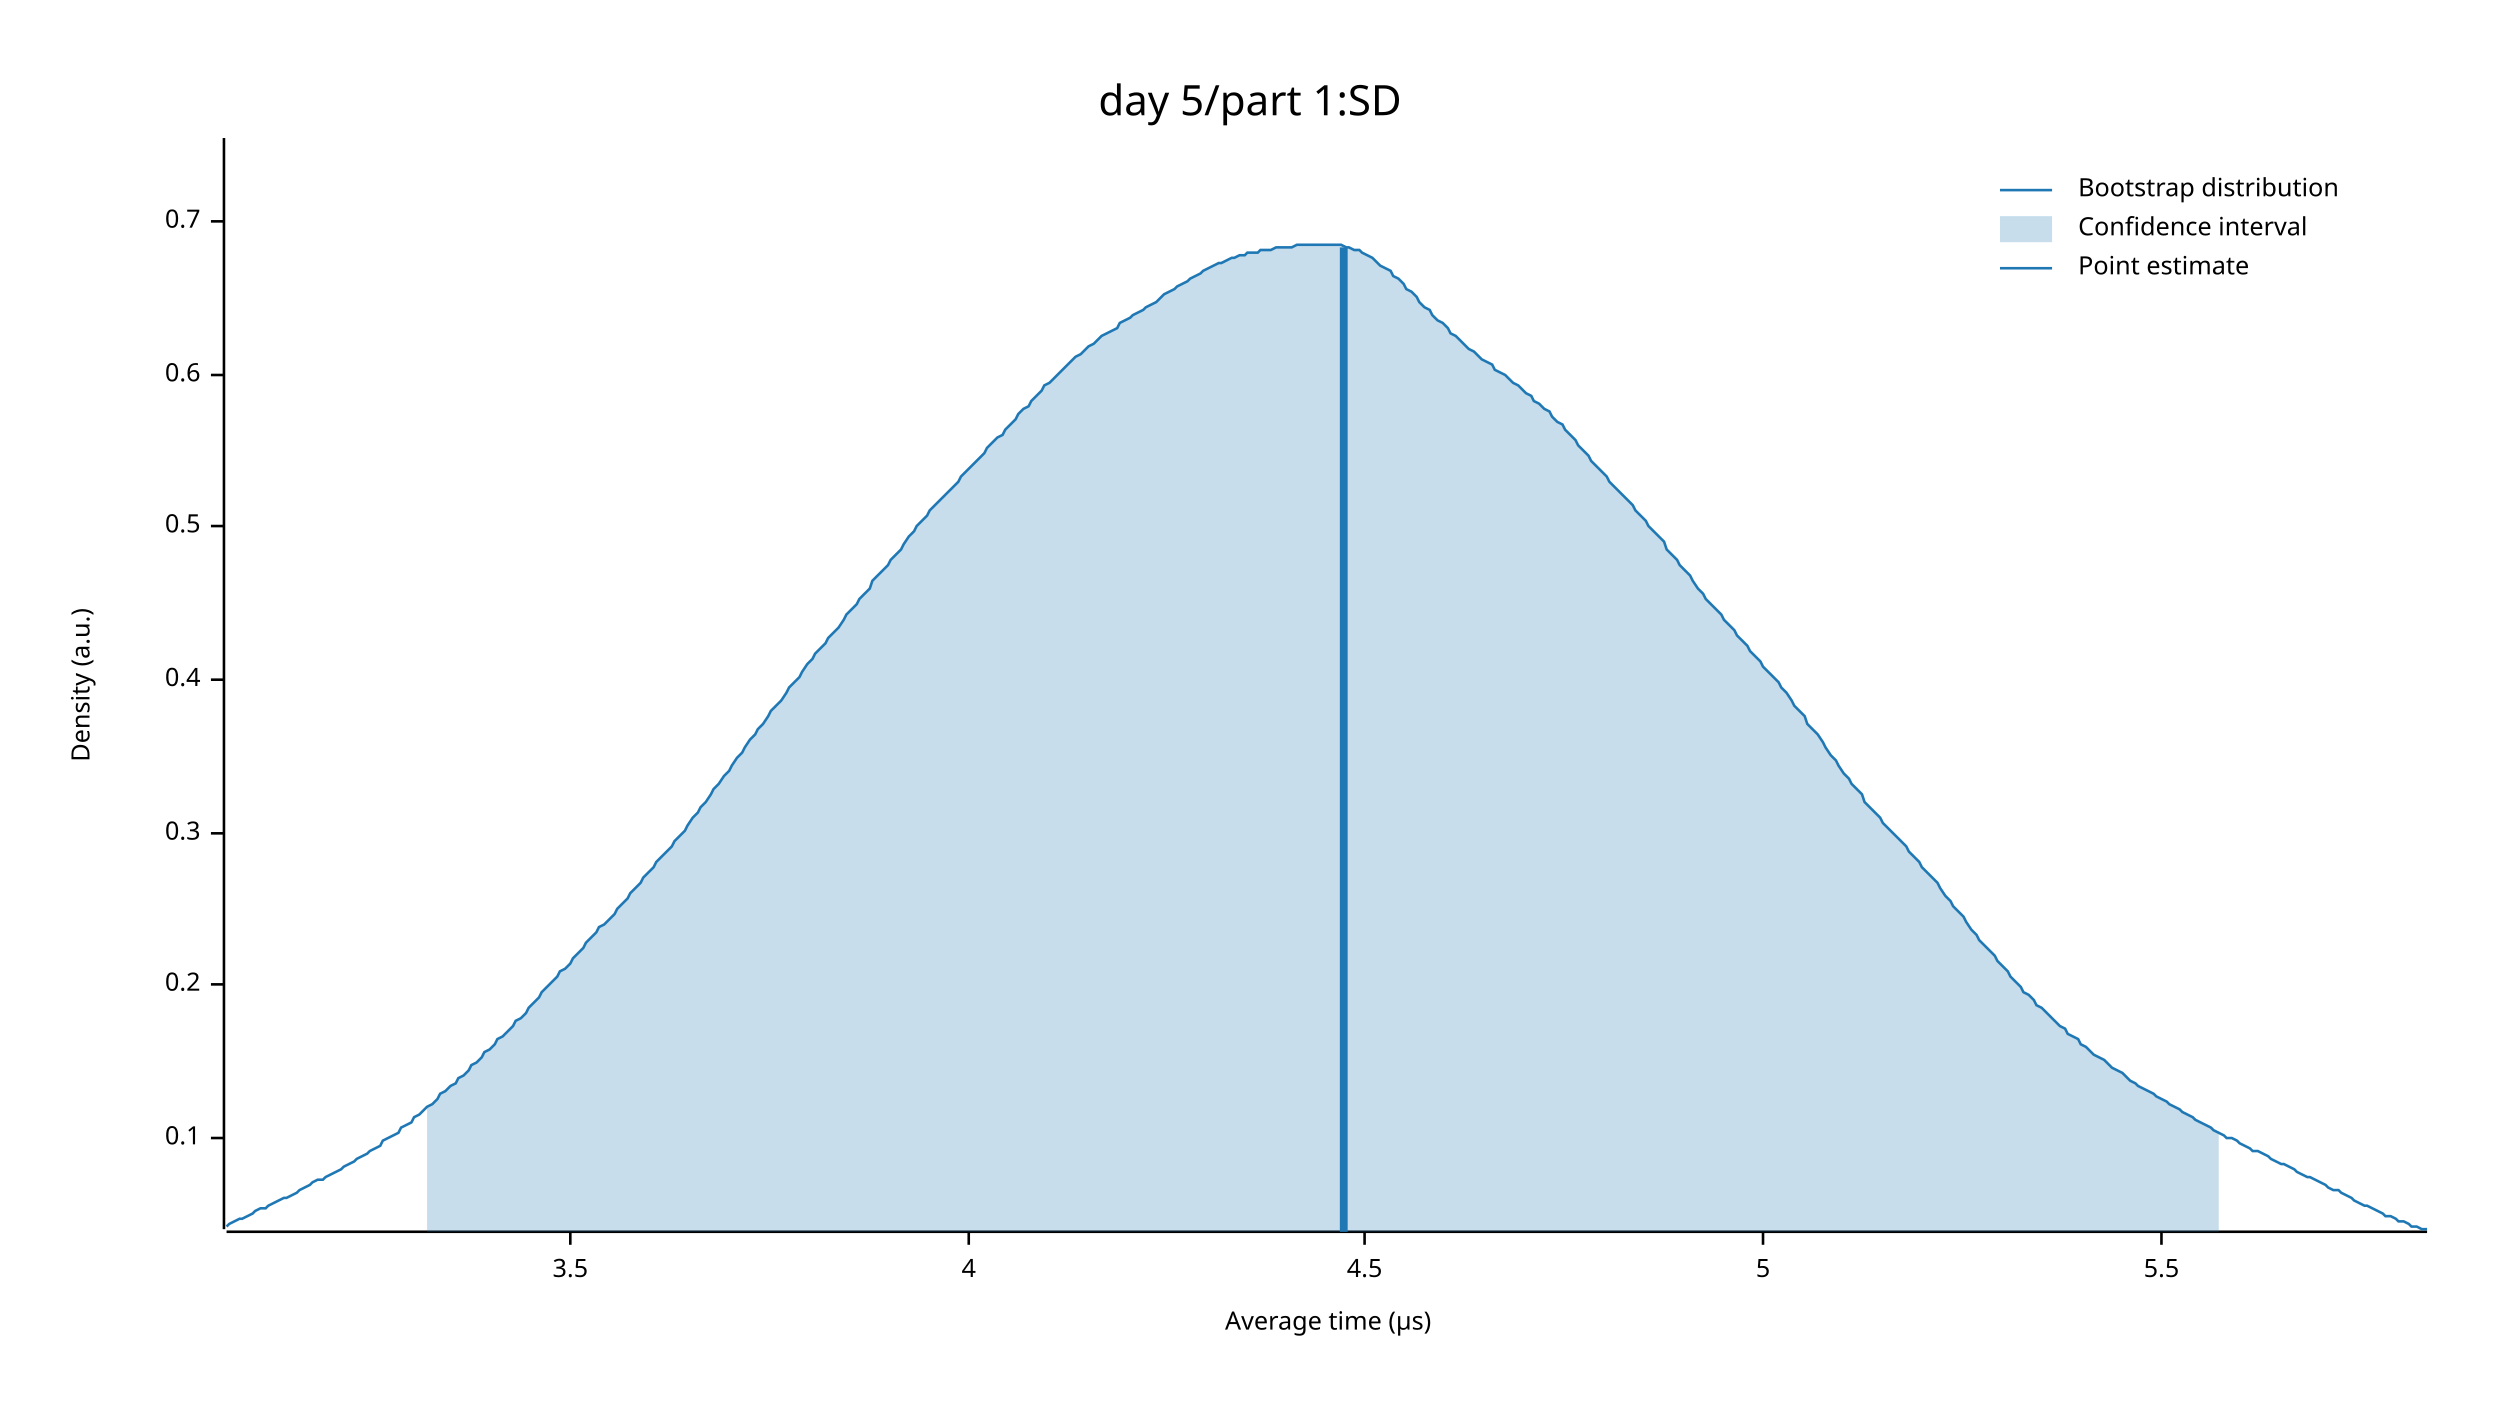
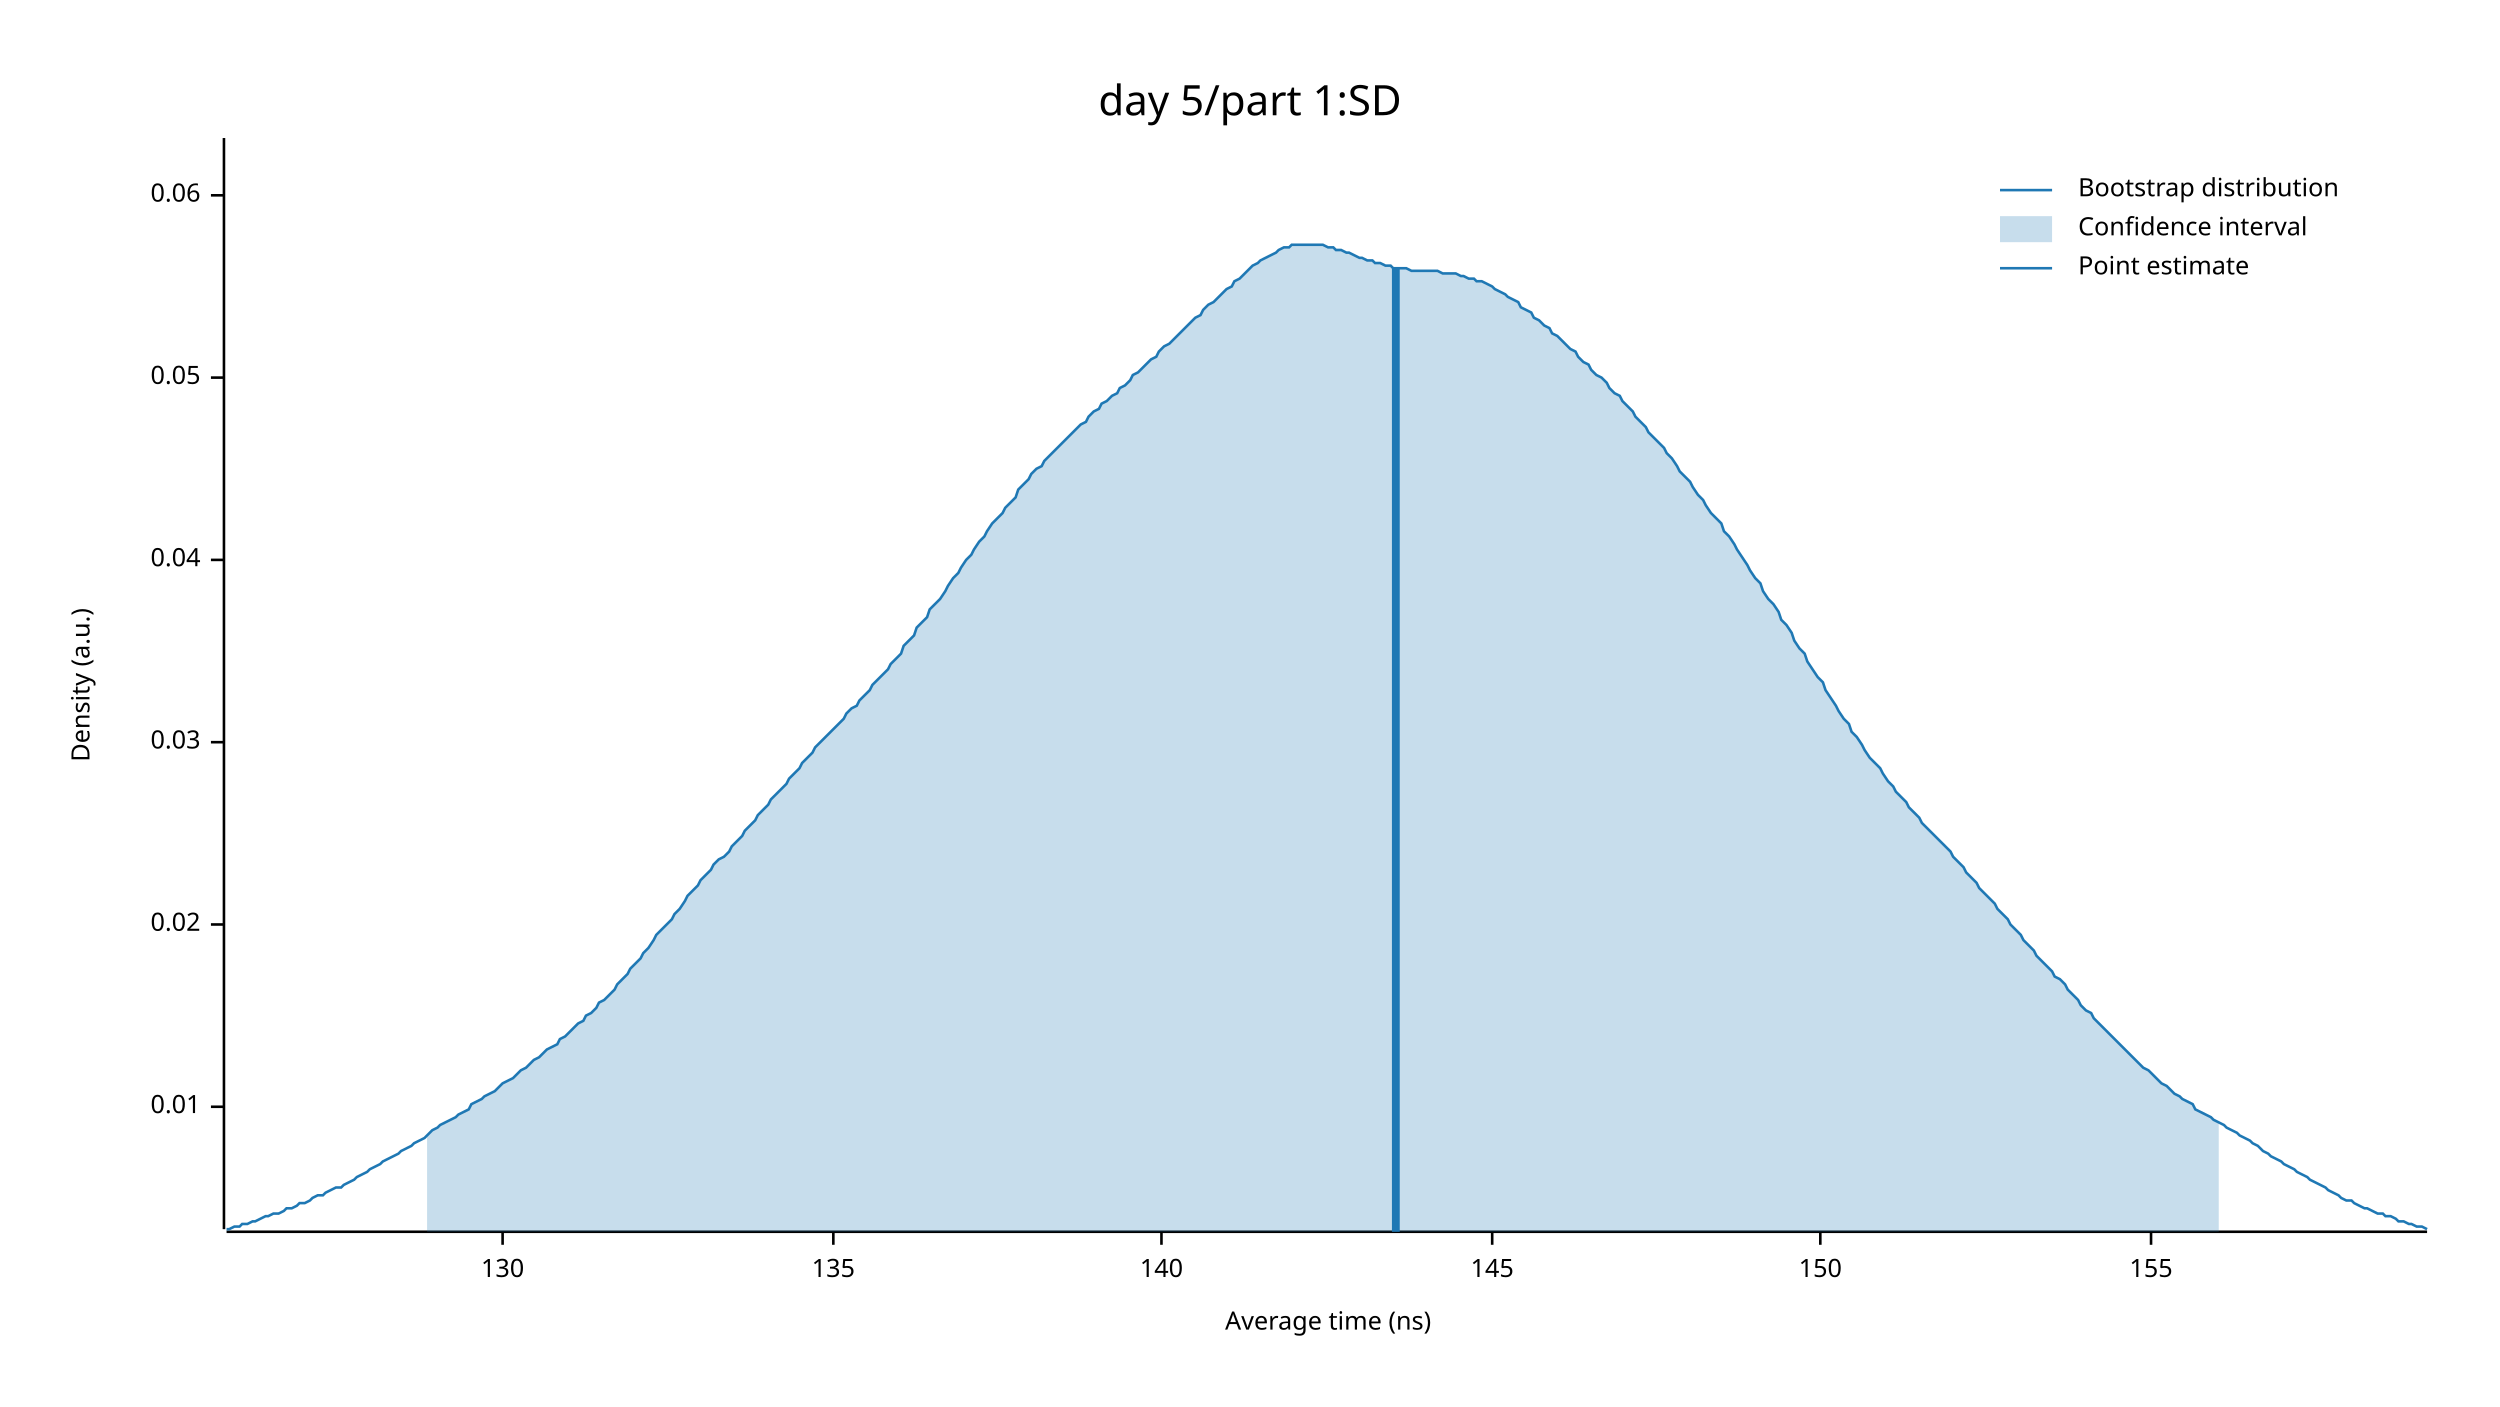
<svg xmlns="http://www.w3.org/2000/svg" width="960" height="540" viewBox="0 0 960 540">
  <text x="480" y="32" dy="0.76em" text-anchor="middle" font-family="sans-serif" font-size="16.129" opacity="1" fill="#000000">
day 5/part 1:SD
</text>
  <text x="27" y="263" dy="0.76em" text-anchor="middle" font-family="sans-serif" font-size="9.677" opacity="1" fill="#000000" transform="rotate(270, 27, 263)">
Density (a.u.)
</text>
  <text x="510" y="513" dy="-0.5ex" text-anchor="middle" font-family="sans-serif" font-size="9.677" opacity="1" fill="#000000">
- Average time (µs)
+ Average time (ns)
</text>
  <polyline fill="none" opacity="1" stroke="#000000" stroke-width="1" points="86,53 86,472 " />
-   <text x="77" y="437" dy="0.5ex" text-anchor="end" font-family="sans-serif" font-size="9.677" opacity="1" fill="#000000">
- 0.1
+   <text x="77" y="425" dy="0.5ex" text-anchor="end" font-family="sans-serif" font-size="9.677" opacity="1" fill="#000000">
+ 0.01
</text>
-   <polyline fill="none" opacity="1" stroke="#000000" stroke-width="1" points="81,437 86,437 " />
-   <text x="77" y="378" dy="0.5ex" text-anchor="end" font-family="sans-serif" font-size="9.677" opacity="1" fill="#000000">
- 0.2
+   <polyline fill="none" opacity="1" stroke="#000000" stroke-width="1" points="81,425 86,425 " />
+   <text x="77" y="355" dy="0.5ex" text-anchor="end" font-family="sans-serif" font-size="9.677" opacity="1" fill="#000000">
+ 0.02
</text>
-   <polyline fill="none" opacity="1" stroke="#000000" stroke-width="1" points="81,378 86,378 " />
-   <text x="77" y="320" dy="0.5ex" text-anchor="end" font-family="sans-serif" font-size="9.677" opacity="1" fill="#000000">
- 0.3
+   <polyline fill="none" opacity="1" stroke="#000000" stroke-width="1" points="81,355 86,355 " />
+   <text x="77" y="285" dy="0.5ex" text-anchor="end" font-family="sans-serif" font-size="9.677" opacity="1" fill="#000000">
+ 0.03
</text>
-   <polyline fill="none" opacity="1" stroke="#000000" stroke-width="1" points="81,320 86,320 " />
-   <text x="77" y="261" dy="0.5ex" text-anchor="end" font-family="sans-serif" font-size="9.677" opacity="1" fill="#000000">
- 0.4
+   <polyline fill="none" opacity="1" stroke="#000000" stroke-width="1" points="81,285 86,285 " />
+   <text x="77" y="215" dy="0.5ex" text-anchor="end" font-family="sans-serif" font-size="9.677" opacity="1" fill="#000000">
+ 0.04
</text>
-   <polyline fill="none" opacity="1" stroke="#000000" stroke-width="1" points="81,261 86,261 " />
-   <text x="77" y="202" dy="0.5ex" text-anchor="end" font-family="sans-serif" font-size="9.677" opacity="1" fill="#000000">
- 0.5
+   <polyline fill="none" opacity="1" stroke="#000000" stroke-width="1" points="81,215 86,215 " />
+   <text x="77" y="145" dy="0.5ex" text-anchor="end" font-family="sans-serif" font-size="9.677" opacity="1" fill="#000000">
+ 0.05
</text>
-   <polyline fill="none" opacity="1" stroke="#000000" stroke-width="1" points="81,202 86,202 " />
-   <text x="77" y="144" dy="0.5ex" text-anchor="end" font-family="sans-serif" font-size="9.677" opacity="1" fill="#000000">
- 0.6
+   <polyline fill="none" opacity="1" stroke="#000000" stroke-width="1" points="81,145 86,145 " />
+   <text x="77" y="75" dy="0.5ex" text-anchor="end" font-family="sans-serif" font-size="9.677" opacity="1" fill="#000000">
+ 0.06
</text>
-   <polyline fill="none" opacity="1" stroke="#000000" stroke-width="1" points="81,144 86,144 " />
-   <text x="77" y="85" dy="0.5ex" text-anchor="end" font-family="sans-serif" font-size="9.677" opacity="1" fill="#000000">
- 0.7
+   <polyline fill="none" opacity="1" stroke="#000000" stroke-width="1" points="81,75 86,75 " />
+   <polyline fill="none" opacity="1" stroke="#000000" stroke-width="1" points="87,473 932,473 " />
+   <text x="193" y="483" dy="0.76em" text-anchor="middle" font-family="sans-serif" font-size="9.677" opacity="1" fill="#000000">
+ 130
</text>
-   <polyline fill="none" opacity="1" stroke="#000000" stroke-width="1" points="81,85 86,85 " />
-   <polyline fill="none" opacity="1" stroke="#000000" stroke-width="1" points="87,473 932,473 " />
-   <text x="219" y="483" dy="0.76em" text-anchor="middle" font-family="sans-serif" font-size="9.677" opacity="1" fill="#000000">
- 3.5
+   <polyline fill="none" opacity="1" stroke="#000000" stroke-width="1" points="193,473 193,478 " />
+   <text x="320" y="483" dy="0.76em" text-anchor="middle" font-family="sans-serif" font-size="9.677" opacity="1" fill="#000000">
+ 135
</text>
-   <polyline fill="none" opacity="1" stroke="#000000" stroke-width="1" points="219,473 219,478 " />
-   <text x="372" y="483" dy="0.76em" text-anchor="middle" font-family="sans-serif" font-size="9.677" opacity="1" fill="#000000">
- 4
+   <polyline fill="none" opacity="1" stroke="#000000" stroke-width="1" points="320,473 320,478 " />
+   <text x="446" y="483" dy="0.76em" text-anchor="middle" font-family="sans-serif" font-size="9.677" opacity="1" fill="#000000">
+ 140
</text>
-   <polyline fill="none" opacity="1" stroke="#000000" stroke-width="1" points="372,473 372,478 " />
-   <text x="524" y="483" dy="0.76em" text-anchor="middle" font-family="sans-serif" font-size="9.677" opacity="1" fill="#000000">
- 4.5
+   <polyline fill="none" opacity="1" stroke="#000000" stroke-width="1" points="446,473 446,478 " />
+   <text x="573" y="483" dy="0.76em" text-anchor="middle" font-family="sans-serif" font-size="9.677" opacity="1" fill="#000000">
+ 145
</text>
-   <polyline fill="none" opacity="1" stroke="#000000" stroke-width="1" points="524,473 524,478 " />
-   <text x="677" y="483" dy="0.76em" text-anchor="middle" font-family="sans-serif" font-size="9.677" opacity="1" fill="#000000">
- 5
+   <polyline fill="none" opacity="1" stroke="#000000" stroke-width="1" points="573,473 573,478 " />
+   <text x="699" y="483" dy="0.76em" text-anchor="middle" font-family="sans-serif" font-size="9.677" opacity="1" fill="#000000">
+ 150
</text>
-   <polyline fill="none" opacity="1" stroke="#000000" stroke-width="1" points="677,473 677,478 " />
-   <text x="830" y="483" dy="0.76em" text-anchor="middle" font-family="sans-serif" font-size="9.677" opacity="1" fill="#000000">
- 5.5
+   <polyline fill="none" opacity="1" stroke="#000000" stroke-width="1" points="699,473 699,478 " />
+   <text x="826" y="483" dy="0.76em" text-anchor="middle" font-family="sans-serif" font-size="9.677" opacity="1" fill="#000000">
+ 155
</text>
-   <polyline fill="none" opacity="1" stroke="#000000" stroke-width="1" points="830,473 830,478 " />
-   <polyline fill="none" opacity="1" stroke="#1F78B4" stroke-width="1" points="87,471 88,470 90,469 92,468 93,468 95,467 97,466 98,465 100,464 102,464 103,463 105,462 107,461 109,460 110,460 112,459 114,458 115,457 117,456 119,455 120,454 122,453 124,453 125,452 127,451 129,450 131,449 132,448 134,447 136,446 137,445 139,444 141,443 142,442 144,441 146,440 147,438 149,437 151,436 153,435 154,433 156,432 158,431 159,429 161,428 163,426 164,425 166,424 168,422 169,420 171,419 173,417 175,416 176,414 178,413 180,411 181,409 183,408 185,406 186,404 188,403 190,401 191,399 193,398 195,396 197,394 198,392 200,391 202,389 203,387 205,385 207,383 208,381 210,379 212,377 214,375 215,373 217,372 219,370 220,368 222,366 224,364 225,362 227,360 229,358 230,356 232,355 234,353 236,351 237,349 239,347 241,345 242,343 244,341 246,339 247,337 249,335 251,333 252,331 254,329 256,327 258,325 259,323 261,321 263,319 264,317 266,314 268,312 269,310 271,308 273,305 274,303 276,301 278,298 280,296 281,294 283,291 285,289 286,287 288,284 290,282 291,280 293,278 295,275 296,273 298,271 300,269 302,266 303,264 305,262 307,260 308,258 310,255 312,253 313,251 315,249 317,247 318,245 320,243 322,241 324,238 325,236 327,234 329,232 330,230 332,228 334,226 335,223 337,221 339,219 341,217 342,215 344,213 346,211 347,209 349,206 351,204 352,202 354,200 356,198 357,196 359,194 361,192 363,190 364,189 366,187 368,185 369,183 371,181 373,179 374,178 376,176 378,174 379,172 381,170 383,168 385,167 386,165 388,163 390,161 391,159 393,157 395,156 396,154 398,152 400,150 401,148 403,147 405,145 407,143 408,142 410,140 412,138 413,137 415,136 417,134 418,133 420,132 422,130 423,129 425,128 427,127 429,126 430,124 432,123 434,122 435,121 437,120 439,119 440,118 442,117 444,116 445,115 447,113 449,112 451,111 452,110 454,109 456,108 457,107 459,106 461,105 462,104 464,103 466,102 468,101 469,101 471,100 473,99 474,99 476,98 478,98 479,97 481,97 483,97 484,96 486,96 488,96 490,95 491,95 493,95 495,95 496,95 498,94 500,94 501,94 503,94 505,94 506,94 508,94 510,94 512,94 513,94 515,94 517,95 518,95 520,96 522,96 523,97 525,98 527,99 528,100 530,102 532,103 534,104 535,106 537,107 539,109 540,111 542,112 544,114 545,116 547,118 549,119 550,121 552,123 554,124 556,126 557,128 559,129 561,131 562,132 564,134 566,135 567,136 569,138 571,139 573,140 574,142 576,143 578,144 579,145 581,147 583,148 584,149 586,151 588,152 589,154 591,155 593,157 595,158 596,160 598,162 600,163 601,165 603,167 605,169 606,171 608,173 610,175 611,177 613,179 615,181 617,183 618,185 620,187 622,189 623,190 625,192 627,194 628,196 630,198 632,200 633,202 635,204 637,206 639,208 640,211 642,213 644,215 645,217 647,219 649,221 650,223 652,226 654,228 655,230 657,232 659,234 661,236 662,238 664,240 666,242 667,244 669,246 671,248 672,250 674,252 676,254 677,256 679,258 681,260 683,262 684,264 686,266 688,269 689,271 691,273 693,275 694,278 696,280 698,282 700,285 701,287 703,290 705,292 706,294 708,297 710,299 711,301 713,303 715,305 716,308 718,310 720,312 722,314 723,316 725,318 727,320 728,321 730,323 732,325 733,327 735,329 737,331 738,333 740,335 742,337 744,339 745,341 747,344 749,346 750,348 752,350 754,352 755,354 757,357 759,359 760,361 762,363 764,365 766,367 767,369 769,371 771,373 772,375 774,377 776,379 777,381 779,382 781,384 782,386 784,387 786,389 788,391 789,392 791,394 793,395 794,397 796,398 798,399 799,401 801,402 803,404 804,405 806,406 808,407 810,409 811,410 813,411 815,412 816,413 818,415 820,416 821,417 823,418 825,419 827,420 828,421 830,422 832,423 833,424 835,425 837,426 838,427 840,428 842,429 843,430 845,431 847,432 849,433 850,434 852,435 854,436 855,437 857,437 859,438 860,439 862,440 864,441 865,442 867,442 869,443 871,444 872,445 874,446 876,447 877,447 879,448 881,449 882,450 884,451 886,452 887,452 889,453 891,454 893,455 894,456 896,457 898,457 899,458 901,459 903,460 904,461 906,462 908,463 909,463 911,464 913,465 915,466 916,467 918,467 920,468 921,469 923,469 925,470 926,471 928,471 930,472 932,472 " />
-   <polygon opacity="0.25" fill="#1F78B4" points="164,425 166,424 168,422 169,420 171,419 173,417 175,416 176,414 178,413 180,411 181,409 183,408 185,406 186,404 188,403 190,401 191,399 193,398 195,396 197,394 198,392 200,391 202,389 203,387 205,385 207,383 208,381 210,379 212,377 214,375 215,373 217,372 219,370 220,368 222,366 224,364 225,362 227,360 229,358 230,356 232,355 234,353 236,351 237,349 239,347 241,345 242,343 244,341 246,339 247,337 249,335 251,333 252,331 254,329 256,327 258,325 259,323 261,321 263,319 264,317 266,314 268,312 269,310 271,308 273,305 274,303 276,301 278,298 280,296 281,294 283,291 285,289 286,287 288,284 290,282 291,280 293,278 295,275 296,273 298,271 300,269 302,266 303,264 305,262 307,260 308,258 310,255 312,253 313,251 315,249 317,247 318,245 320,243 322,241 324,238 325,236 327,234 329,232 330,230 332,228 334,226 335,223 337,221 339,219 341,217 342,215 344,213 346,211 347,209 349,206 351,204 352,202 354,200 356,198 357,196 359,194 361,192 363,190 364,189 366,187 368,185 369,183 371,181 373,179 374,178 376,176 378,174 379,172 381,170 383,168 385,167 386,165 388,163 390,161 391,159 393,157 395,156 396,154 398,152 400,150 401,148 403,147 405,145 407,143 408,142 410,140 412,138 413,137 415,136 417,134 418,133 420,132 422,130 423,129 425,128 427,127 429,126 430,124 432,123 434,122 435,121 437,120 439,119 440,118 442,117 444,116 445,115 447,113 449,112 451,111 452,110 454,109 456,108 457,107 459,106 461,105 462,104 464,103 466,102 468,101 469,101 471,100 473,99 474,99 476,98 478,98 479,97 481,97 483,97 484,96 486,96 488,96 490,95 491,95 493,95 495,95 496,95 498,94 500,94 501,94 503,94 505,94 506,94 508,94 510,94 512,94 513,94 515,94 517,95 518,95 520,96 522,96 523,97 525,98 527,99 528,100 530,102 532,103 534,104 535,106 537,107 539,109 540,111 542,112 544,114 545,116 547,118 549,119 550,121 552,123 554,124 556,126 557,128 559,129 561,131 562,132 564,134 566,135 567,136 569,138 571,139 573,140 574,142 576,143 578,144 579,145 581,147 583,148 584,149 586,151 588,152 589,154 591,155 593,157 595,158 596,160 598,162 600,163 601,165 603,167 605,169 606,171 608,173 610,175 611,177 613,179 615,181 617,183 618,185 620,187 622,189 623,190 625,192 627,194 628,196 630,198 632,200 633,202 635,204 637,206 639,208 640,211 642,213 644,215 645,217 647,219 649,221 650,223 652,226 654,228 655,230 657,232 659,234 661,236 662,238 664,240 666,242 667,244 669,246 671,248 672,250 674,252 676,254 677,256 679,258 681,260 683,262 684,264 686,266 688,269 689,271 691,273 693,275 694,278 696,280 698,282 700,285 701,287 703,290 705,292 706,294 708,297 710,299 711,301 713,303 715,305 716,308 718,310 720,312 722,314 723,316 725,318 727,320 728,321 730,323 732,325 733,327 735,329 737,331 738,333 740,335 742,337 744,339 745,341 747,344 749,346 750,348 752,350 754,352 755,354 757,357 759,359 760,361 762,363 764,365 766,367 767,369 769,371 771,373 772,375 774,377 776,379 777,381 779,382 781,384 782,386 784,387 786,389 788,391 789,392 791,394 793,395 794,397 796,398 798,399 799,401 801,402 803,404 804,405 806,406 808,407 810,409 811,410 813,411 815,412 816,413 818,415 820,416 821,417 823,418 825,419 827,420 828,421 830,422 832,423 833,424 835,425 837,426 838,427 840,428 842,429 843,430 845,431 847,432 849,433 850,434 852,435 852,473 164,473 " />
-   <polyline fill="none" opacity="1" stroke="#1F78B4" stroke-width="3" points="516,473 516,95 " />
+   <polyline fill="none" opacity="1" stroke="#000000" stroke-width="1" points="826,473 826,478 " />
+   <polyline fill="none" opacity="1" stroke="#1F78B4" stroke-width="1" points="87,472 88,472 90,471 92,471 93,470 95,470 97,469 98,469 100,468 102,467 103,467 105,466 107,466 109,465 110,464 112,464 114,463 115,462 117,462 119,461 120,460 122,459 124,459 125,458 127,457 129,456 131,456 132,455 134,454 136,453 137,452 139,451 141,450 142,449 144,448 146,447 147,446 149,445 151,444 153,443 154,442 156,441 158,440 159,439 161,438 163,437 164,436 166,434 168,433 169,432 171,431 173,430 175,429 176,428 178,427 180,426 181,424 183,423 185,422 186,421 188,420 190,419 191,418 193,416 195,415 197,414 198,413 200,411 202,410 203,409 205,407 207,406 208,405 210,403 212,402 214,401 215,399 217,398 219,396 220,395 222,393 224,392 225,390 227,389 229,387 230,385 232,384 234,382 236,380 237,378 239,376 241,374 242,372 244,370 246,368 247,366 249,364 251,361 252,359 254,357 256,355 258,353 259,351 261,349 263,346 264,344 266,342 268,340 269,338 271,336 273,334 274,332 276,330 278,329 280,327 281,325 283,323 285,321 286,319 288,317 290,315 291,313 293,311 295,309 296,307 298,305 300,303 302,301 303,299 305,297 307,295 308,293 310,291 312,289 313,287 315,285 317,283 318,282 320,280 322,278 324,276 325,274 327,272 329,271 330,269 332,267 334,265 335,263 337,261 339,259 341,257 342,255 344,253 346,251 347,248 349,246 351,244 352,241 354,239 356,237 357,234 359,232 361,230 363,227 364,225 366,222 368,220 369,218 371,215 373,213 374,211 376,208 378,206 379,204 381,201 383,199 385,197 386,195 388,193 390,191 391,188 393,186 395,184 396,182 398,180 400,179 401,177 403,175 405,173 407,171 408,170 410,168 412,166 413,165 415,163 417,162 418,160 420,158 422,157 423,155 425,154 427,152 429,151 430,149 432,148 434,146 435,144 437,143 439,141 440,140 442,138 444,137 445,135 447,133 449,132 451,130 452,129 454,127 456,125 457,124 459,122 461,121 462,119 464,117 466,116 468,114 469,113 471,111 473,110 474,108 476,107 478,105 479,104 481,102 483,101 484,100 486,99 488,98 490,97 491,96 493,95 495,95 496,94 498,94 500,94 501,94 503,94 505,94 506,94 508,94 510,95 512,95 513,96 515,96 517,97 518,97 520,98 522,99 523,99 525,100 527,100 528,101 530,101 532,102 534,102 535,103 537,103 539,103 540,103 542,104 544,104 545,104 547,104 549,104 550,104 552,104 554,105 556,105 557,105 559,105 561,106 562,106 564,107 566,107 567,108 569,108 571,109 573,110 574,111 576,112 578,113 579,114 581,115 583,116 584,118 586,119 588,120 589,122 591,123 593,125 595,126 596,128 598,129 600,131 601,132 603,134 605,135 606,137 608,139 610,140 611,142 613,144 615,145 617,147 618,149 620,151 622,152 623,154 625,156 627,158 628,160 630,162 632,164 633,166 635,168 637,170 639,172 640,174 642,176 644,179 645,181 647,183 649,185 650,187 652,190 654,192 655,194 657,197 659,199 661,201 662,204 664,206 666,209 667,211 669,214 671,217 672,219 674,222 676,224 677,227 679,230 681,232 683,235 684,238 686,240 688,243 689,246 691,249 693,251 694,254 696,257 698,260 700,262 701,265 703,268 705,271 706,273 708,276 710,278 711,281 713,283 715,286 716,288 718,291 720,293 722,295 723,297 725,300 727,302 728,304 730,306 732,308 733,310 735,312 737,314 738,316 740,318 742,320 744,322 745,323 747,325 749,327 750,329 752,331 754,333 755,335 757,337 759,339 760,341 762,343 764,345 766,347 767,349 769,351 771,353 772,355 774,357 776,359 777,361 779,363 781,365 782,367 784,369 786,371 788,373 789,375 791,376 793,378 794,380 796,382 798,384 799,386 801,388 803,389 804,391 806,393 808,395 810,397 811,398 813,400 815,402 816,403 818,405 820,407 821,408 823,410 825,411 827,413 828,414 830,416 832,417 833,418 835,420 837,421 838,422 840,423 842,424 843,426 845,427 847,428 849,429 850,430 852,431 854,432 855,433 857,434 859,435 860,436 862,437 864,438 865,439 867,440 869,442 871,443 872,444 874,445 876,446 877,447 879,448 881,449 882,450 884,451 886,452 887,453 889,454 891,455 893,456 894,457 896,458 898,459 899,460 901,461 903,461 904,462 906,463 908,464 909,464 911,465 913,466 915,466 916,467 918,467 920,468 921,469 923,469 925,470 926,470 928,471 930,471 932,472 " />
+   <polygon opacity="0.25" fill="#1F78B4" points="164,436 166,434 168,433 169,432 171,431 173,430 175,429 176,428 178,427 180,426 181,424 183,423 185,422 186,421 188,420 190,419 191,418 193,416 195,415 197,414 198,413 200,411 202,410 203,409 205,407 207,406 208,405 210,403 212,402 214,401 215,399 217,398 219,396 220,395 222,393 224,392 225,390 227,389 229,387 230,385 232,384 234,382 236,380 237,378 239,376 241,374 242,372 244,370 246,368 247,366 249,364 251,361 252,359 254,357 256,355 258,353 259,351 261,349 263,346 264,344 266,342 268,340 269,338 271,336 273,334 274,332 276,330 278,329 280,327 281,325 283,323 285,321 286,319 288,317 290,315 291,313 293,311 295,309 296,307 298,305 300,303 302,301 303,299 305,297 307,295 308,293 310,291 312,289 313,287 315,285 317,283 318,282 320,280 322,278 324,276 325,274 327,272 329,271 330,269 332,267 334,265 335,263 337,261 339,259 341,257 342,255 344,253 346,251 347,248 349,246 351,244 352,241 354,239 356,237 357,234 359,232 361,230 363,227 364,225 366,222 368,220 369,218 371,215 373,213 374,211 376,208 378,206 379,204 381,201 383,199 385,197 386,195 388,193 390,191 391,188 393,186 395,184 396,182 398,180 400,179 401,177 403,175 405,173 407,171 408,170 410,168 412,166 413,165 415,163 417,162 418,160 420,158 422,157 423,155 425,154 427,152 429,151 430,149 432,148 434,146 435,144 437,143 439,141 440,140 442,138 444,137 445,135 447,133 449,132 451,130 452,129 454,127 456,125 457,124 459,122 461,121 462,119 464,117 466,116 468,114 469,113 471,111 473,110 474,108 476,107 478,105 479,104 481,102 483,101 484,100 486,99 488,98 490,97 491,96 493,95 495,95 496,94 498,94 500,94 501,94 503,94 505,94 506,94 508,94 510,95 512,95 513,96 515,96 517,97 518,97 520,98 522,99 523,99 525,100 527,100 528,101 530,101 532,102 534,102 535,103 537,103 539,103 540,103 542,104 544,104 545,104 547,104 549,104 550,104 552,104 554,105 556,105 557,105 559,105 561,106 562,106 564,107 566,107 567,108 569,108 571,109 573,110 574,111 576,112 578,113 579,114 581,115 583,116 584,118 586,119 588,120 589,122 591,123 593,125 595,126 596,128 598,129 600,131 601,132 603,134 605,135 606,137 608,139 610,140 611,142 613,144 615,145 617,147 618,149 620,151 622,152 623,154 625,156 627,158 628,160 630,162 632,164 633,166 635,168 637,170 639,172 640,174 642,176 644,179 645,181 647,183 649,185 650,187 652,190 654,192 655,194 657,197 659,199 661,201 662,204 664,206 666,209 667,211 669,214 671,217 672,219 674,222 676,224 677,227 679,230 681,232 683,235 684,238 686,240 688,243 689,246 691,249 693,251 694,254 696,257 698,260 700,262 701,265 703,268 705,271 706,273 708,276 710,278 711,281 713,283 715,286 716,288 718,291 720,293 722,295 723,297 725,300 727,302 728,304 730,306 732,308 733,310 735,312 737,314 738,316 740,318 742,320 744,322 745,323 747,325 749,327 750,329 752,331 754,333 755,335 757,337 759,339 760,341 762,343 764,345 766,347 767,349 769,351 771,353 772,355 774,357 776,359 777,361 779,363 781,365 782,367 784,369 786,371 788,373 789,375 791,376 793,378 794,380 796,382 798,384 799,386 801,388 803,389 804,391 806,393 808,395 810,397 811,398 813,400 815,402 816,403 818,405 820,407 821,408 823,410 825,411 827,413 828,414 830,416 832,417 833,418 835,420 837,421 838,422 840,423 842,424 843,426 845,427 847,428 849,429 850,430 852,431 852,473 164,473 " />
+   <polyline fill="none" opacity="1" stroke="#1F78B4" stroke-width="3" points="536,473 536,103 " />
  <text x="798" y="68" dy="0.76em" text-anchor="start" font-family="sans-serif" font-size="9.677" opacity="1" fill="#000000">
Bootstrap distribution
</text>
  <text x="798" y="83" dy="0.76em" text-anchor="start" font-family="sans-serif" font-size="9.677" opacity="1" fill="#000000">
Confidence interval
</text>
  <text x="798" y="98" dy="0.76em" text-anchor="start" font-family="sans-serif" font-size="9.677" opacity="1" fill="#000000">
Point estimate
</text>
  <polyline fill="none" opacity="1" stroke="#1F78B4" stroke-width="1" points="768,73 788,73 " />
  <rect x="768" y="83" width="20" height="10" opacity="0.25" fill="#1F78B4" stroke="none" />
  <polyline fill="none" opacity="1" stroke="#1F78B4" stroke-width="1" points="768,103 788,103 " />
</svg>
